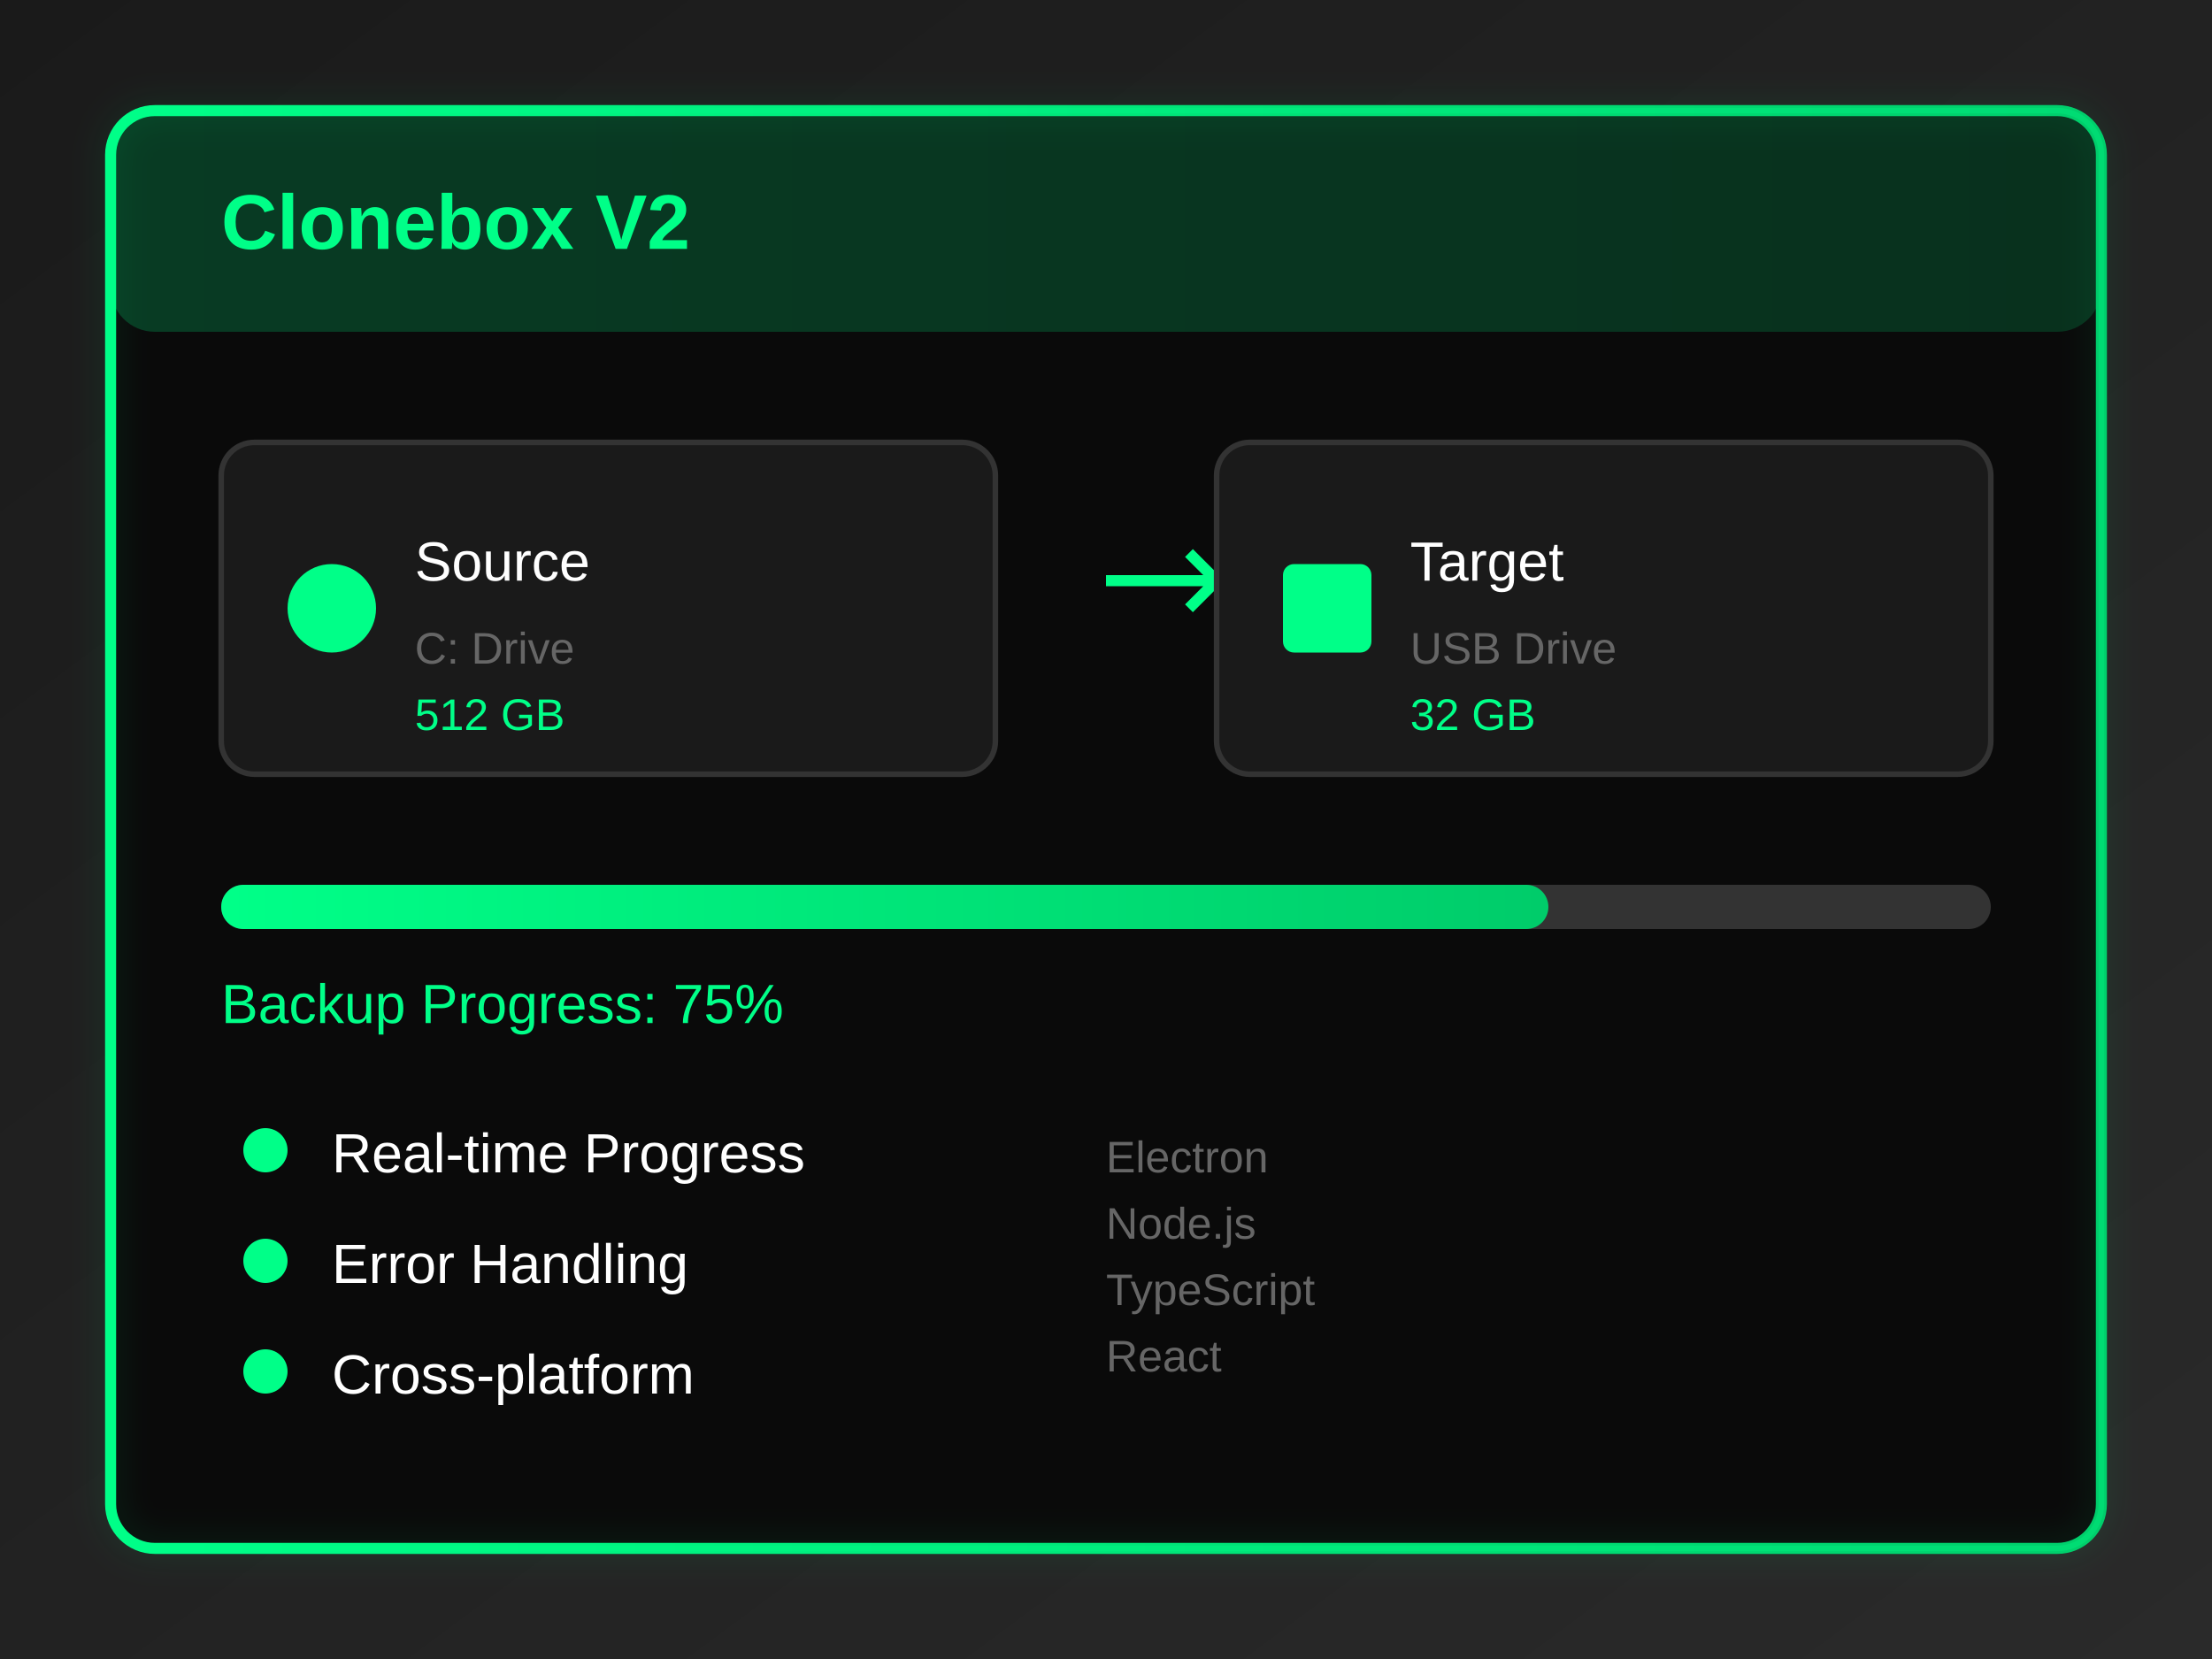
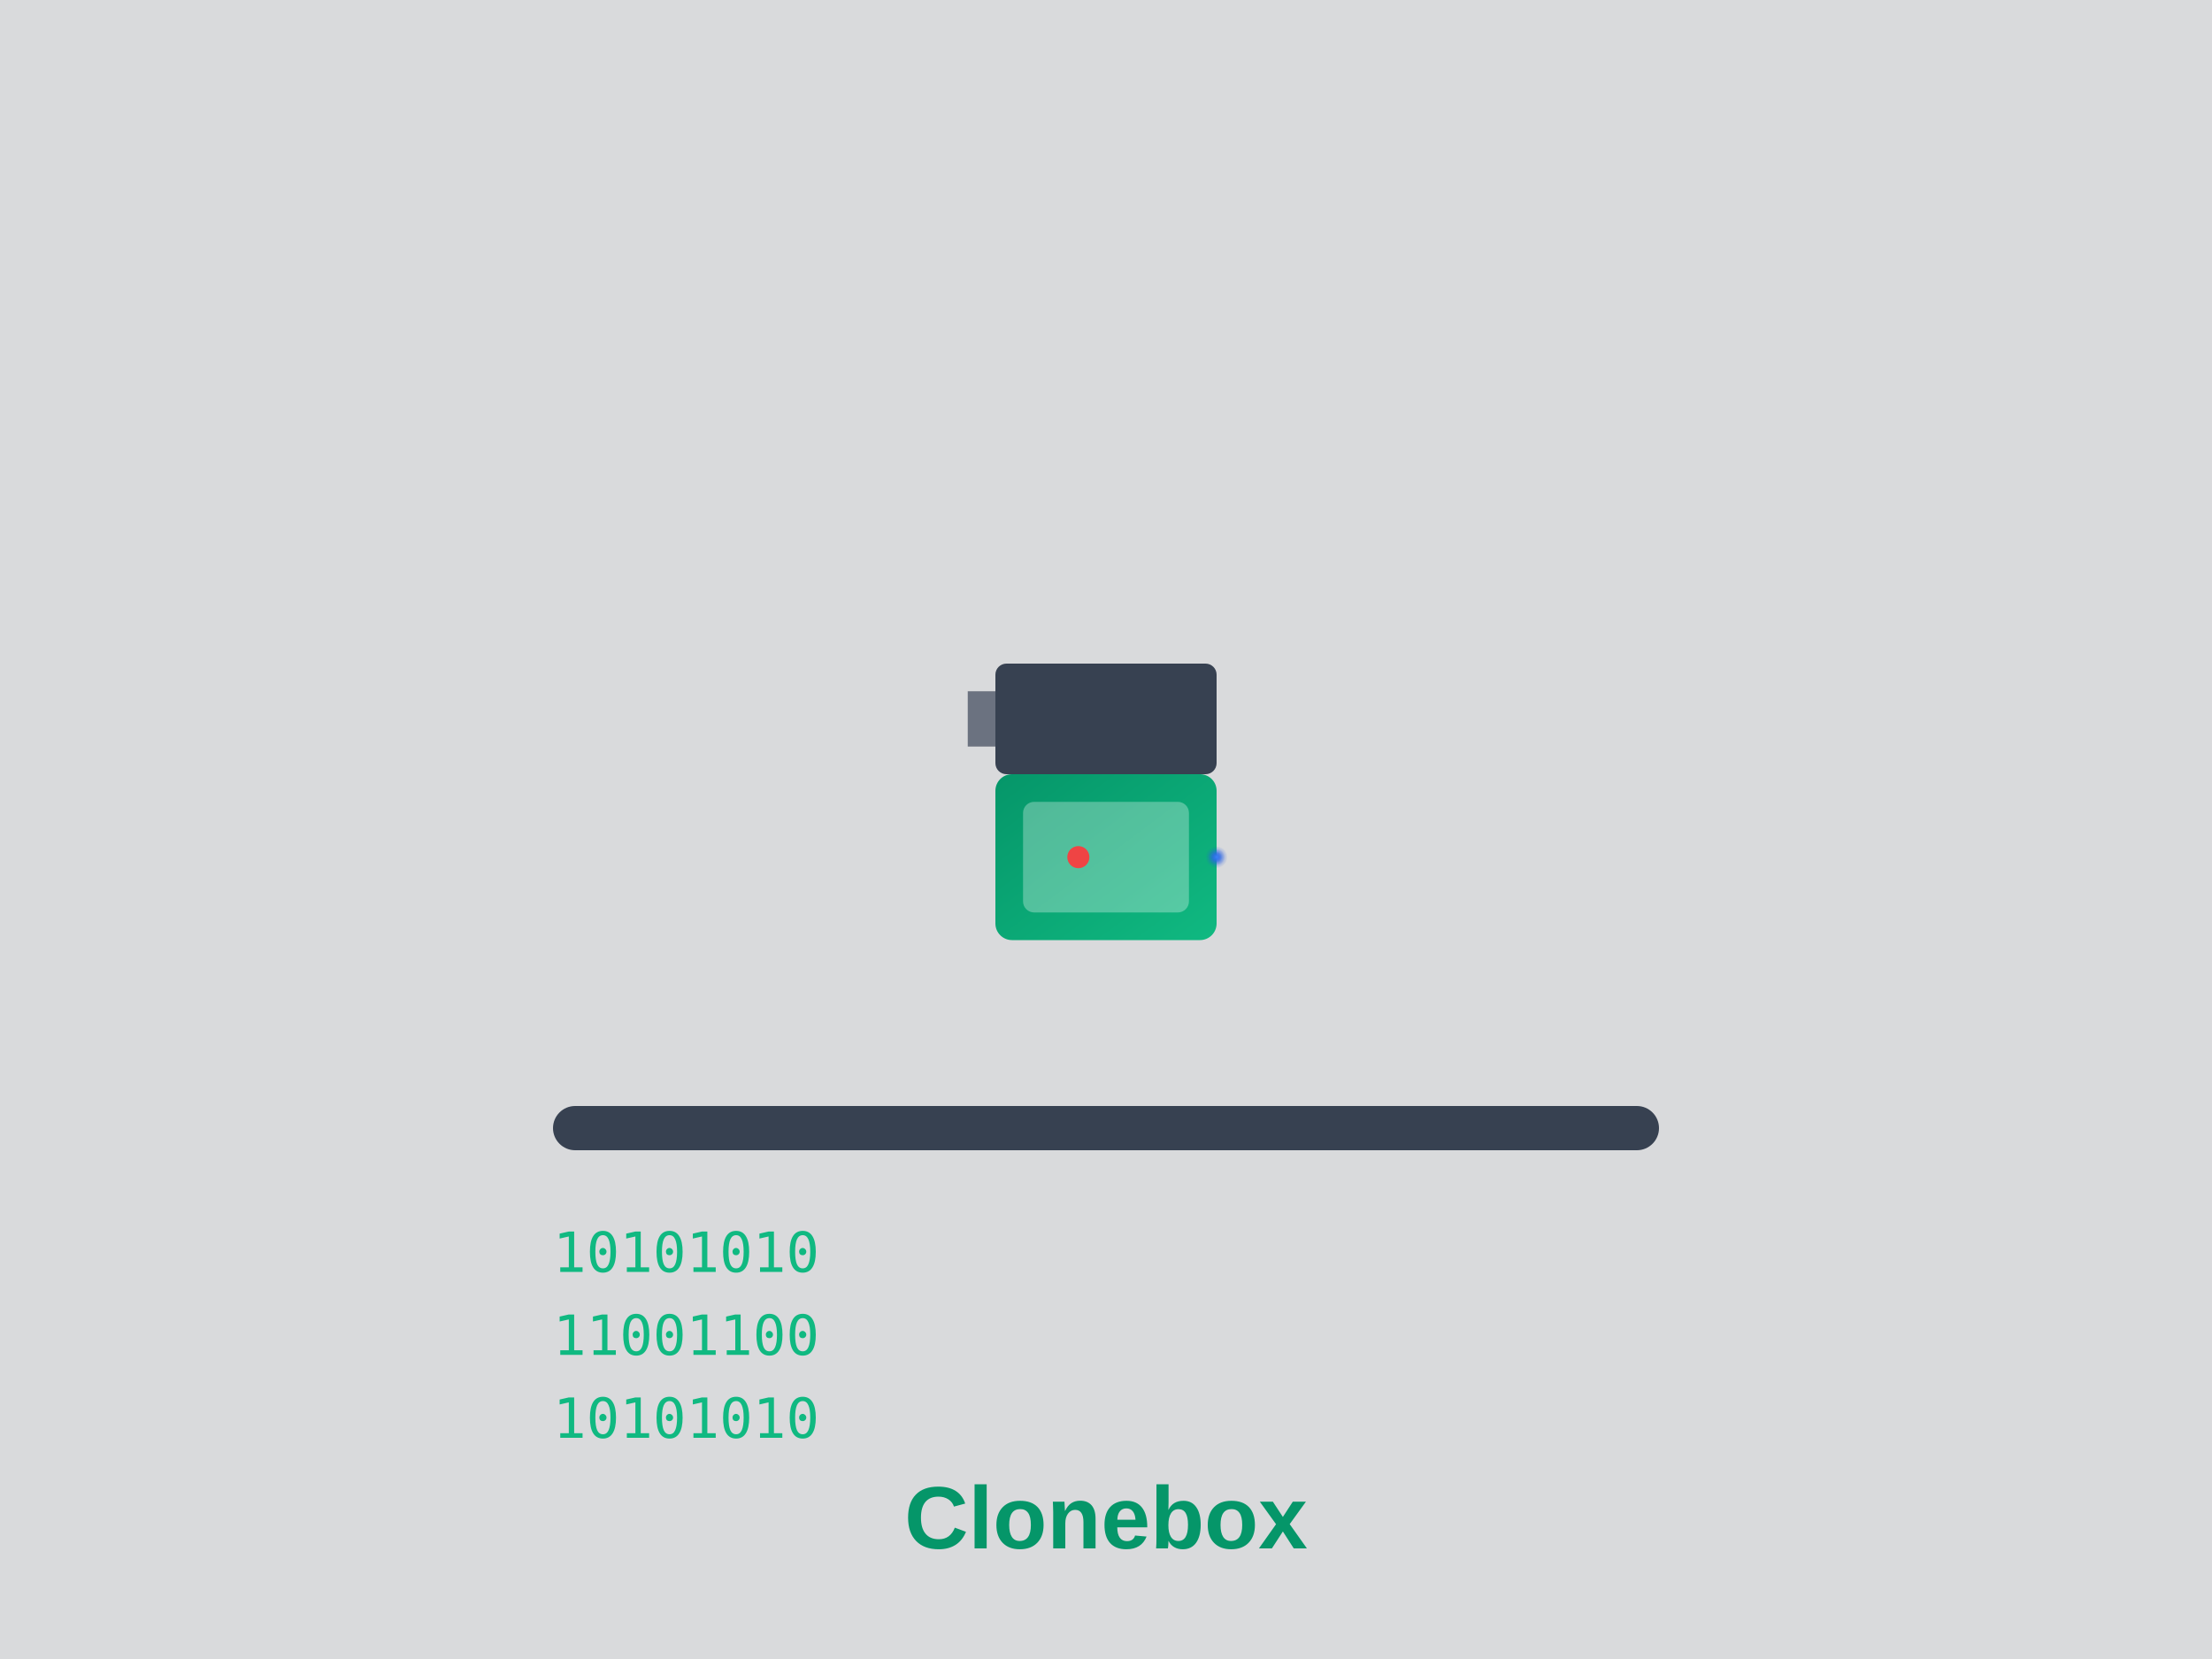
- <svg xmlns="http://www.w3.org/2000/svg" width="400" height="300">
+ <svg xmlns="http://www.w3.org/2000/svg" width="400" height="300" viewBox="0 0 400 300">
  <defs>
-     <linearGradient id="bgGradient" x1="0%" y1="0%" x2="100%" y2="100%">
-       <stop offset="0%" style="stop-color:#1a1a1a;stop-opacity:1" />
-       <stop offset="100%" style="stop-color:#2a2a2a;stop-opacity:1" />
+     <linearGradient id="usbGradient" x1="0%" y1="0%" x2="100%" y2="100%">
+       <stop offset="0%" style="stop-color:#059669;stop-opacity:1" />
+       <stop offset="100%" style="stop-color:#10b981;stop-opacity:1" />
    </linearGradient>
-     <linearGradient id="accentGradient" x1="0%" y1="0%" x2="100%" y2="0%">
-       <stop offset="0%" style="stop-color:#00ff88;stop-opacity:1" />
-       <stop offset="100%" style="stop-color:#00cc6a;stop-opacity:1" />
+     <radialGradient id="dataGradient" cx="50%" cy="50%" r="50%">
+       <stop offset="0%" style="stop-color:#3b82f6;stop-opacity:0.8" />
+       <stop offset="100%" style="stop-color:#1d4ed8;stop-opacity:0" />
+     </radialGradient>
+     <linearGradient id="progressGradient" x1="0%" y1="0%" x2="100%" y2="0%">
+       <stop offset="0%" style="stop-color:#fbbf24;stop-opacity:1" />
+       <stop offset="100%" style="stop-color:#f59e0b;stop-opacity:1" />
    </linearGradient>
-     <filter id="glow">
-       <feGaussianBlur stdDeviation="3" result="coloredBlur" />
-       <feMerge>
-         <feMergeNode in="coloredBlur" />
-         <feMergeNode in="SourceGraphic" />
-       </feMerge>
-     </filter>
  </defs>
-   <rect width="100%" height="100%" fill="url(#bgGradient)" />
-   <rect x="20" y="20" width="360" height="260" rx="8" fill="#0a0a0a" stroke="url(#accentGradient)" stroke-width="2" />
-   <rect x="20" y="20" width="360" height="40" rx="8" fill="url(#accentGradient)" opacity="0.2" />
-   <text x="40" y="45" font-family="Arial, sans-serif" font-size="14" font-weight="bold" fill="#00ff88">Clonebox V2</text>
-   <g transform="translate(40, 80)">
-     <rect x="0" y="0" width="140" height="60" rx="6" fill="#1a1a1a" stroke="#333" stroke-width="1" />
-     <circle cx="20" cy="30" r="8" fill="#00ff88" />
-     <text x="35" y="25" font-family="Arial, sans-serif" font-size="10" fill="#fff">Source</text>
-     <text x="35" y="40" font-family="Arial, sans-serif" font-size="8" fill="#666">C: Drive</text>
-     <text x="35" y="52" font-family="Arial, sans-serif" font-size="8" fill="#00ff88">512 GB</text>
+   <rect width="400" height="300" fill="#0f172a" opacity="0.1" />
+   <g id="usb-drive">
+     <rect x="180" y="120" width="40" height="20" fill="#374151" rx="2" />
+     <rect x="175" y="125" width="5" height="10" fill="#6b7280" />
+     <rect x="180" y="140" width="40" height="30" fill="url(#usbGradient)" rx="3" />
+     <rect x="185" y="145" width="30" height="20" fill="#ffffff" opacity="0.3" rx="2" />
+     <circle cx="195" cy="155" r="2" fill="#ef4444">
+       <animate attributeName="opacity" values="0.3;1;0.3" dur="1s" repeatCount="indefinite" />
+     </circle>
  </g>
-   <g transform="translate(200, 105)">
-     <path d="M0,0 L20,0 L15,-5 M20,0 L15,5" stroke="#00ff88" stroke-width="2" fill="none" />
+   <g id="data-particles">
+     <circle cx="220" cy="155" r="2" fill="url(#dataGradient)">
+       <animate attributeName="cx" values="220;320;220" dur="2s" repeatCount="indefinite" />
+       <animate attributeName="opacity" values="0.8;0;0.8" dur="2s" repeatCount="indefinite" />
+     </circle>
+     <circle cx="220" cy="155" r="1.5" fill="url(#dataGradient)">
+       <animate attributeName="cx" values="220;320;220" dur="2.5s" repeatCount="indefinite" />
+       <animate attributeName="opacity" values="0.6;0;0.6" dur="2.5s" repeatCount="indefinite" />
+     </circle>
+     <circle cx="220" cy="155" r="1" fill="url(#dataGradient)">
+       <animate attributeName="cx" values="220;320;220" dur="3s" repeatCount="indefinite" />
+       <animate attributeName="opacity" values="0.4;0;0.4" dur="3s" repeatCount="indefinite" />
+     </circle>
  </g>
-   <g transform="translate(220, 80)">
-     <rect x="0" y="0" width="140" height="60" rx="6" fill="#1a1a1a" stroke="#333" stroke-width="1" />
-     <rect x="12" y="22" width="16" height="16" rx="2" fill="#00ff88" />
-     <text x="35" y="25" font-family="Arial, sans-serif" font-size="10" fill="#fff">Target</text>
-     <text x="35" y="40" font-family="Arial, sans-serif" font-size="8" fill="#666">USB Drive</text>
-     <text x="35" y="52" font-family="Arial, sans-serif" font-size="8" fill="#00ff88">32 GB</text>
+   <g id="progress">
+     <rect x="100" y="200" width="200" height="8" fill="#374151" rx="4" />
+     <rect x="100" y="200" width="0" height="8" fill="url(#progressGradient)" rx="4">
+       <animate attributeName="width" values="0;200;0" dur="4s" repeatCount="indefinite" />
+     </rect>
  </g>
-   <g transform="translate(40, 160)">
-     <rect x="0" y="0" width="320" height="8" rx="4" fill="#333" />
-     <rect x="0" y="0" width="240" height="8" rx="4" fill="url(#accentGradient)" />
-     <text x="0" y="25" font-family="Arial, sans-serif" font-size="10" fill="#00ff88">Backup Progress: 75%</text>
+   <g id="binary" font-family="monospace" font-size="10" fill="#10b981">
+     <text x="100" y="230">10101010</text>
+     <text x="100" y="245">11001100</text>
+     <text x="100" y="260">10101010</text>
+     <animate attributeName="opacity" values="0.3;1;0.3" dur="2s" repeatCount="indefinite" />
  </g>
-   <g transform="translate(40, 200)">
-     <circle cx="8" cy="8" r="4" fill="#00ff88" />
-     <text x="20" y="12" font-family="Arial, sans-serif" font-size="10" fill="#fff">Real-time Progress</text>
-     <circle cx="8" cy="28" r="4" fill="#00ff88" />
-     <text x="20" y="32" font-family="Arial, sans-serif" font-size="10" fill="#fff">Error Handling</text>
-     <circle cx="8" cy="48" r="4" fill="#00ff88" />
-     <text x="20" y="52" font-family="Arial, sans-serif" font-size="10" fill="#fff">Cross-platform</text>
-   </g>
-   <g transform="translate(200, 200)">
-     <text x="0" y="12" font-family="Arial, sans-serif" font-size="8" fill="#666">Electron</text>
-     <text x="0" y="24" font-family="Arial, sans-serif" font-size="8" fill="#666">Node.js</text>
-     <text x="0" y="36" font-family="Arial, sans-serif" font-size="8" fill="#666">TypeScript</text>
-     <text x="0" y="48" font-family="Arial, sans-serif" font-size="8" fill="#666">React</text>
-   </g>
-   <rect x="20" y="20" width="360" height="260" rx="8" fill="none" stroke="#00ff88" stroke-width="1" opacity="0.3" filter="url(#glow)" />
+   <text x="200" y="280" text-anchor="middle" fill="#059669" font-family="Arial, sans-serif" font-size="16" font-weight="bold">
+     Clonebox
+   </text>
</svg>
